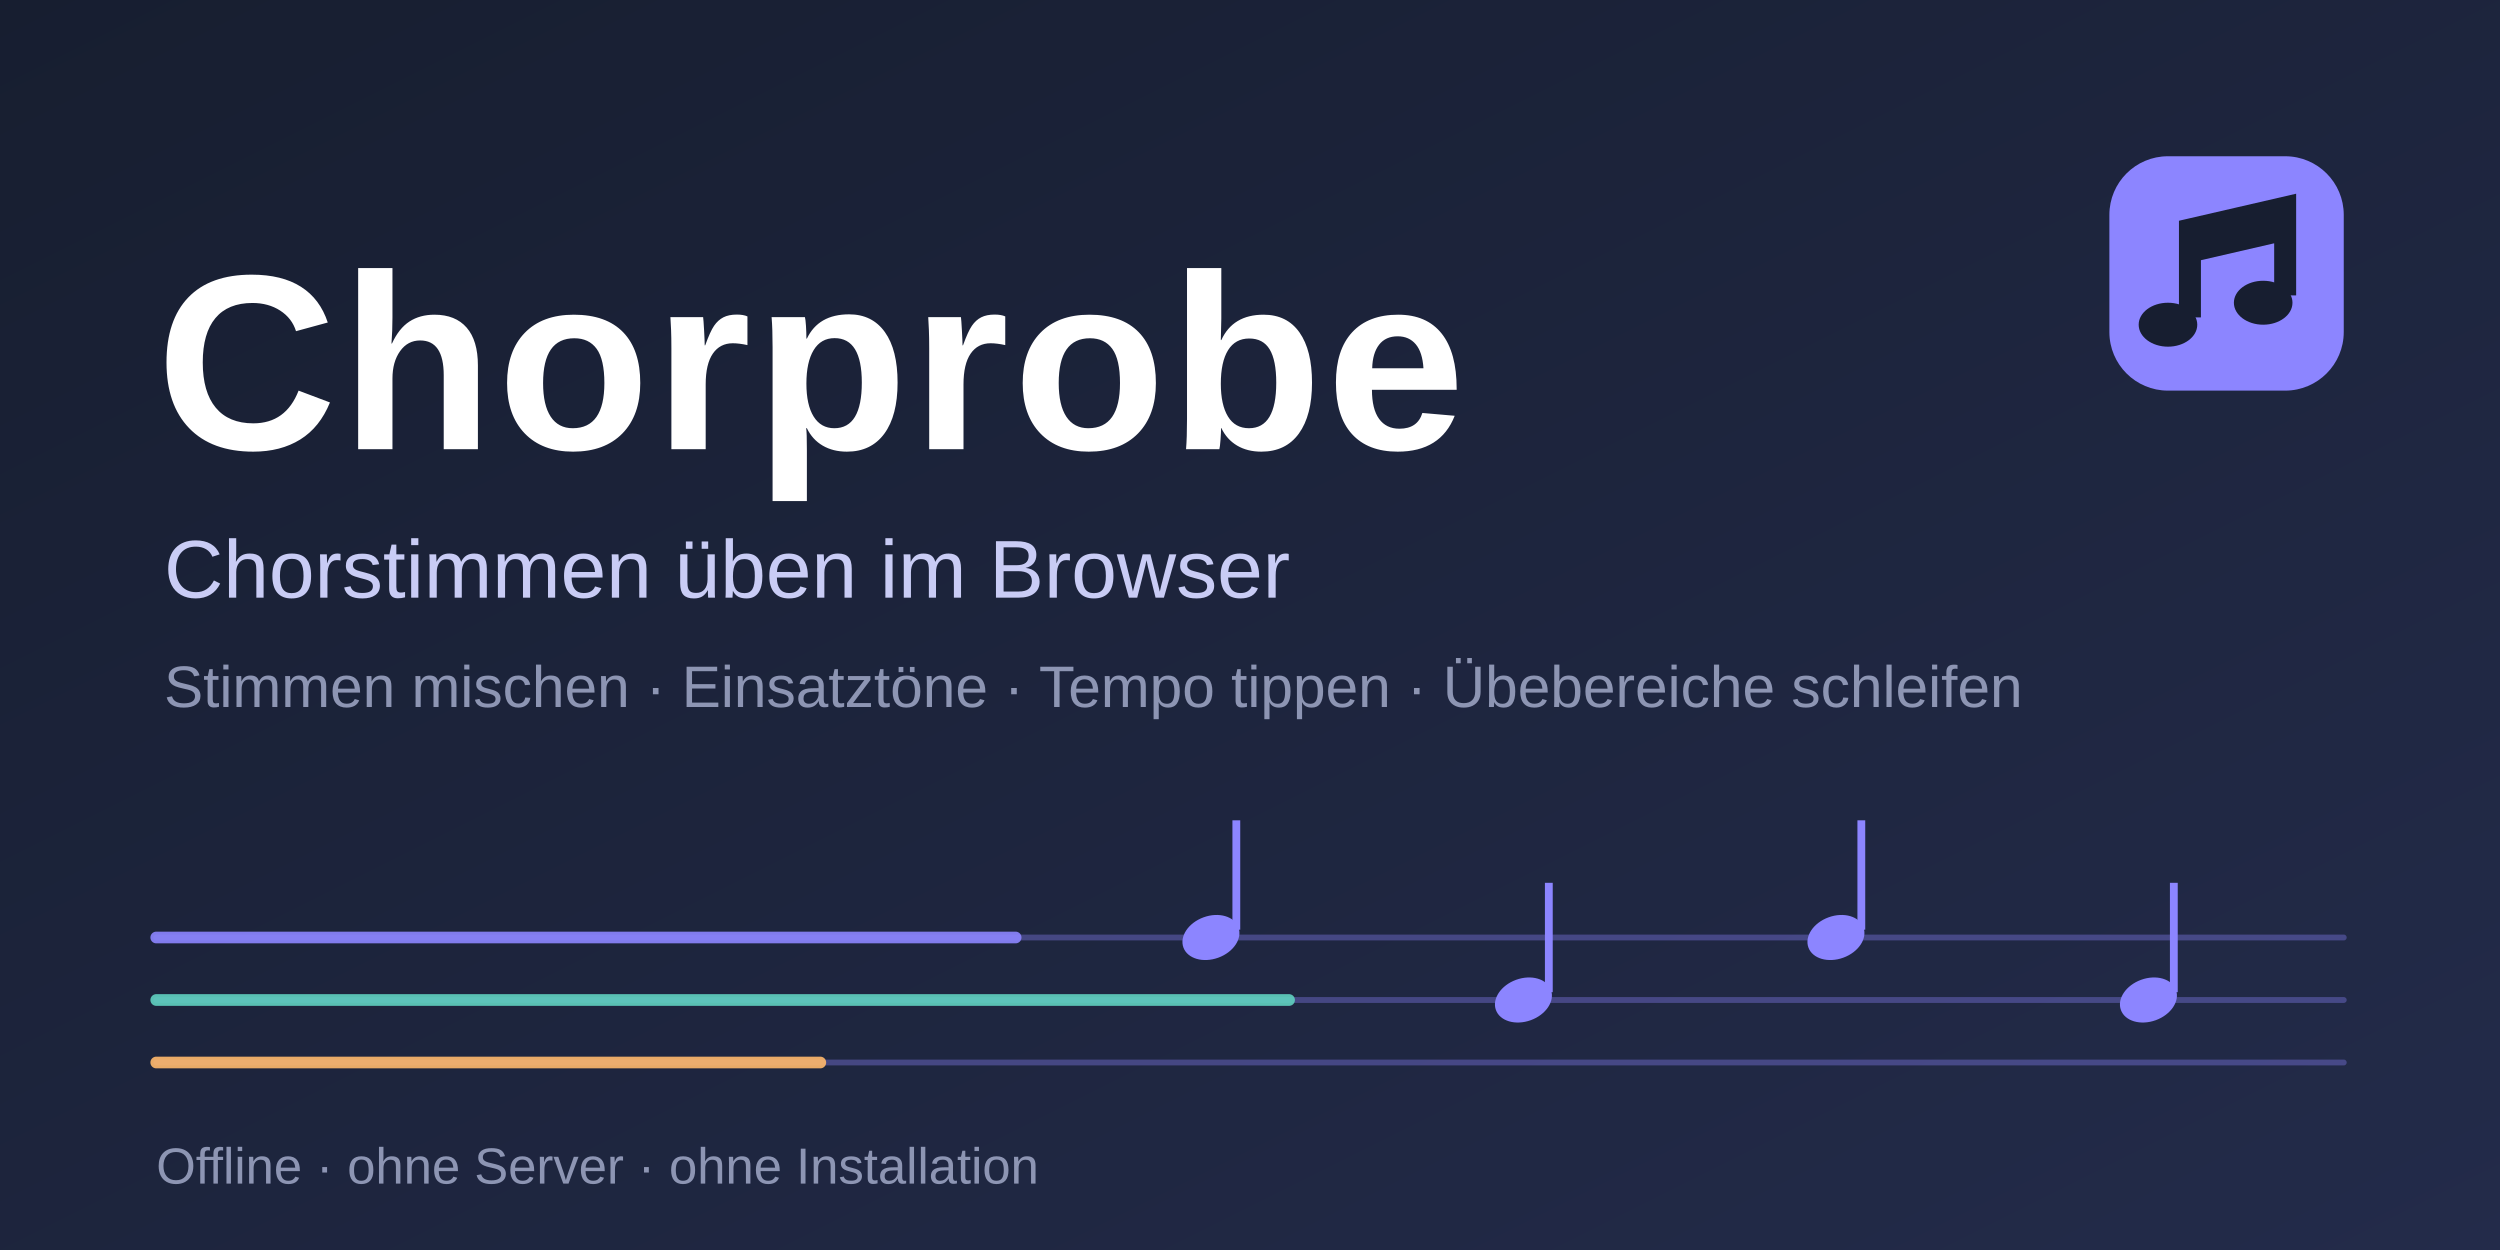
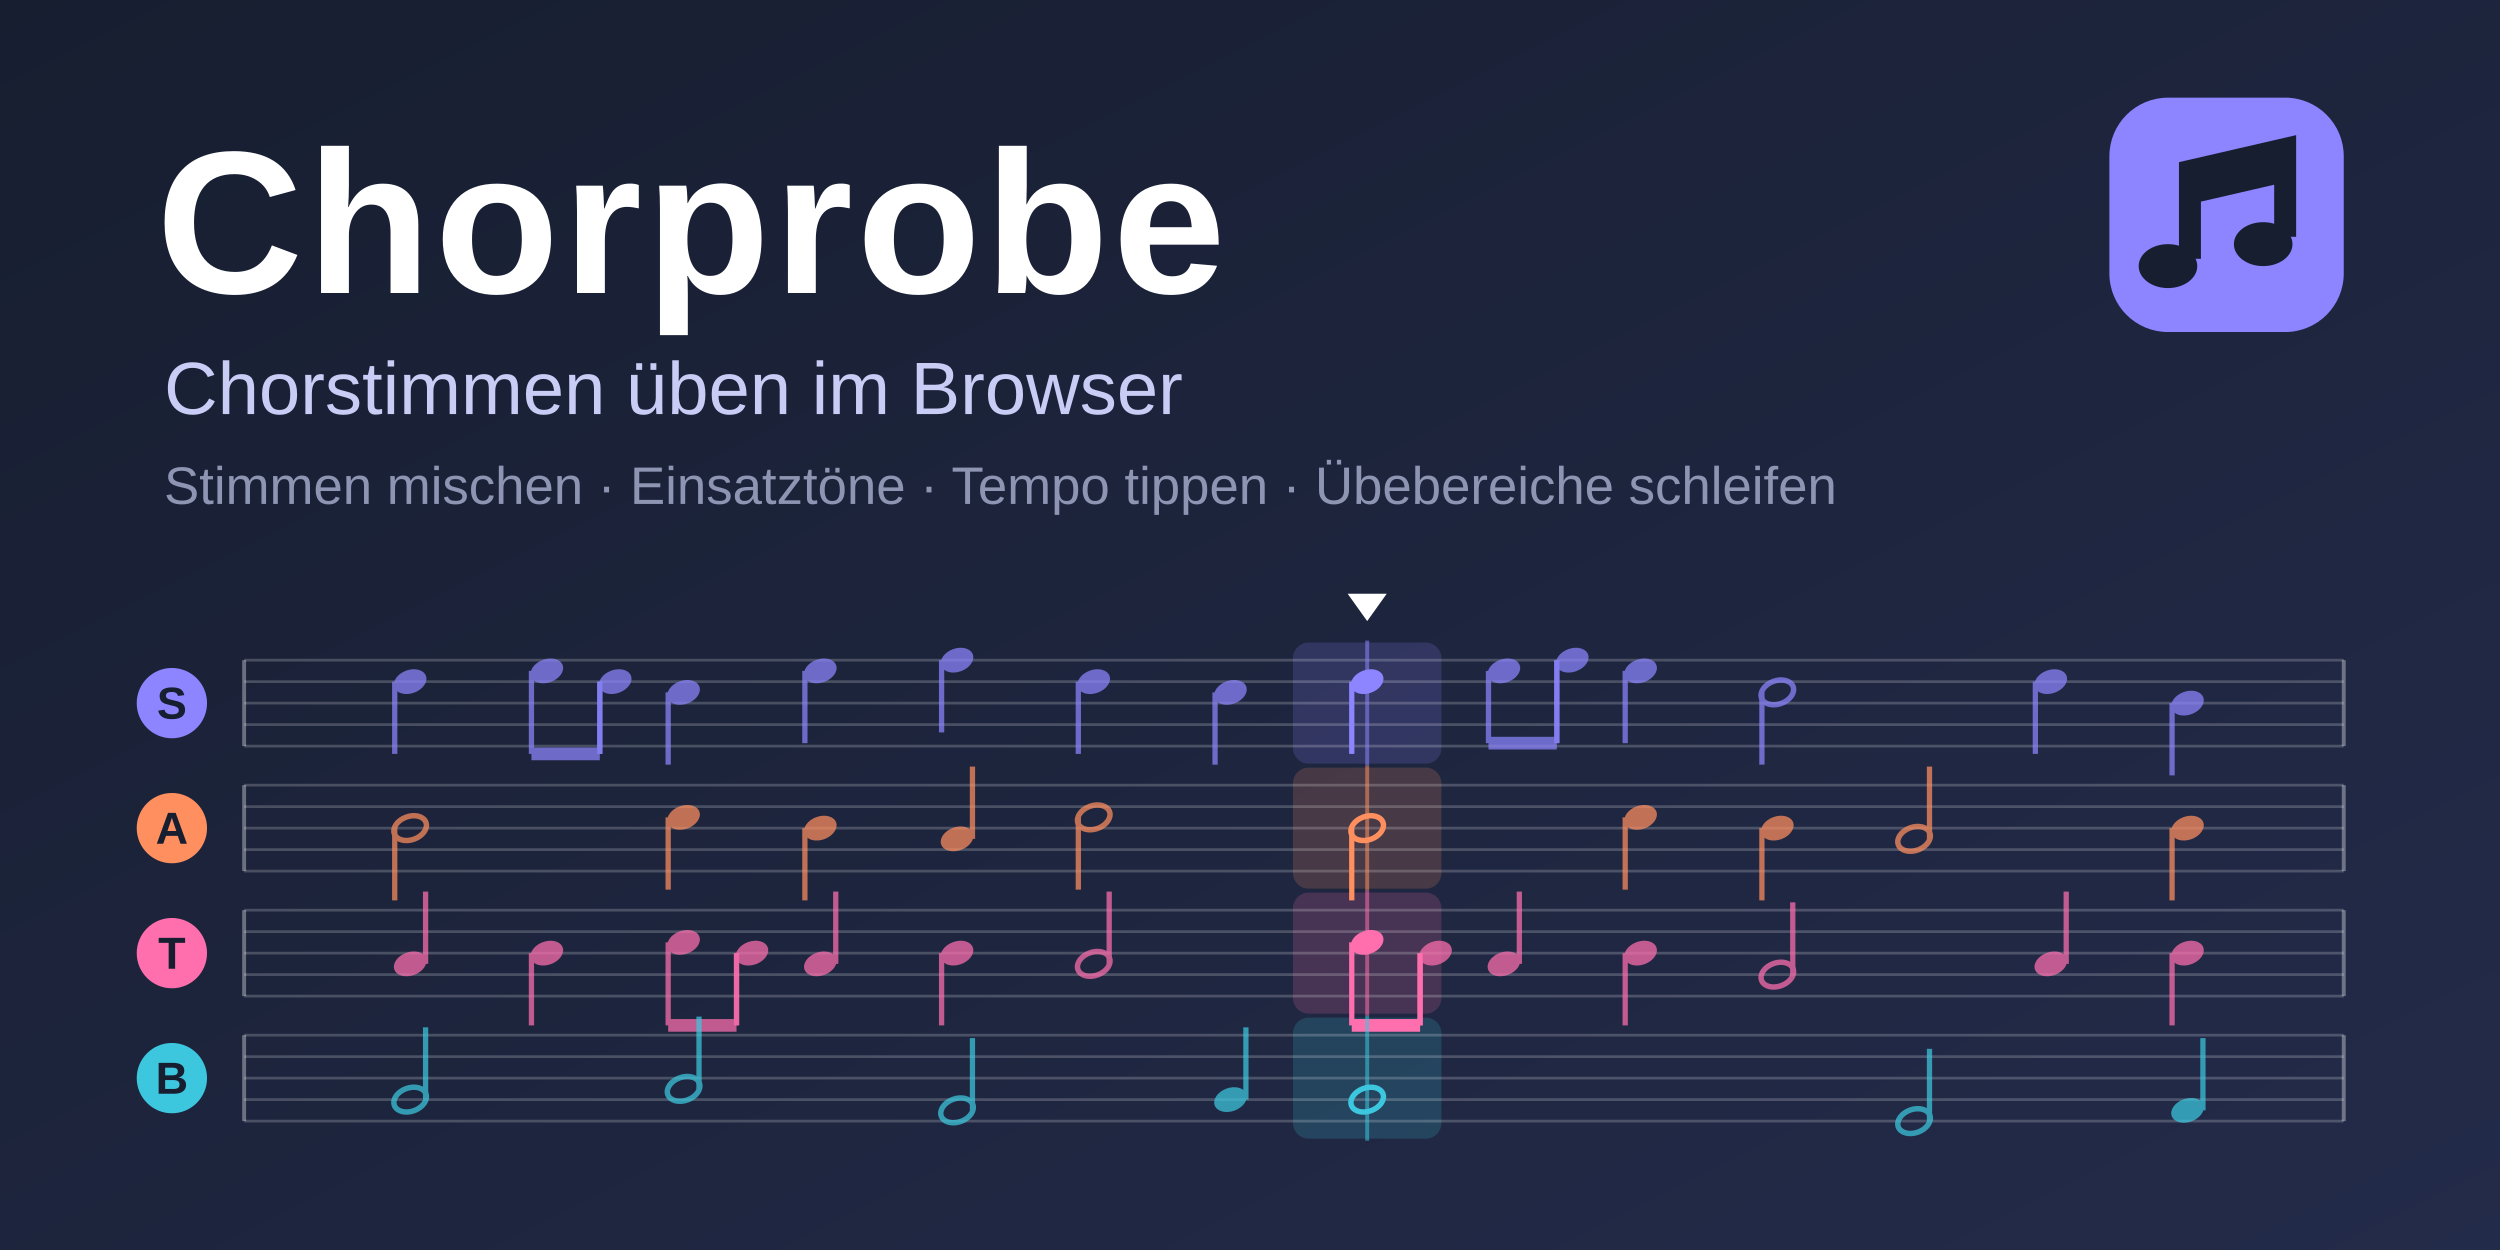
<svg xmlns="http://www.w3.org/2000/svg" width="1280" height="640" viewBox="0 0 1280 640" font-family="'Liberation Sans', 'DejaVu Sans', Arial, sans-serif">
  <defs>
    <linearGradient id="bg" x1="0" y1="0" x2="1" y2="1">
      <stop offset="0" stop-color="#171e30" />
      <stop offset="1" stop-color="#232b4a" />
    </linearGradient>
  </defs>
  <rect width="1280" height="640" fill="url(#bg)" />
-   <g transform="translate(0 28)">
-     <g stroke-linecap="round">
-       <g stroke="#8c85ff" stroke-width="3" opacity=".35">
-         <path d="M80 452H1200M80 484H1200M80 516H1200" />
-       </g>
-       <g fill="none" stroke-width="6" opacity=".9">
-         <path d="M80 452H520" stroke="#8c85ff" />
-         <path d="M80 484H660" stroke="#5fd0c0" />
-         <path d="M80 516H420" stroke="#ffb86b" />
-       </g>
-     </g>
-     <g fill="#8c85ff">
-       <ellipse cx="620" cy="452" rx="15" ry="11" transform="rotate(-20 620 452)" />
-       <ellipse cx="780" cy="484" rx="15" ry="11" transform="rotate(-20 780 484)" />
-       <ellipse cx="940" cy="452" rx="15" ry="11" transform="rotate(-20 940 452)" />
-       <ellipse cx="1100" cy="484" rx="15" ry="11" transform="rotate(-20 1100 484)" />
-     </g>
-     <g stroke="#8c85ff" stroke-width="4">
-       <path d="M633 448V392M793 480V424M953 448V392M1113 480V424" />
-     </g>
-   </g>
-   <text x="80" y="230" font-size="128" font-weight="700" fill="#ffffff" letter-spacing="2">Chorprobe</text>
-   <text x="84" y="306" font-size="42" fill="#c9ccf5">Chorstimmen üben im Browser</text>
-   <text x="84" y="362" font-size="30" fill="#8d95b3">Stimmen mischen · Einsatztöne · Tempo tippen · Übebereiche schleifen</text>
-   <g transform="translate(1080 80)">
+   <rect x="662" y="329" width="76" height="62" rx="8" fill="#8c85ff" opacity=".18" />
+   <rect x="662" y="393" width="76" height="62" rx="8" fill="#ff8f5e" opacity=".18" />
+   <rect x="662" y="457" width="76" height="62" rx="8" fill="#ff6fae" opacity=".18" />
+   <rect x="662" y="521" width="76" height="62" rx="8" fill="#3cc7de" opacity=".18" />
+   <path d="M690 304h20l-10 14z" fill="#ffffff" />
+   <g>
+     <path d="M125 338H1200M125 349H1200M125 360H1200M125 371H1200M125 382H1200" stroke="#ffffff" stroke-opacity=".2" stroke-width="1.4" />
+     <path d="M125 338V382M1200 338V382" stroke="#ffffff" stroke-opacity=".35" stroke-width="2" />
+     <circle cx="88" cy="360" r="18" fill="#8c85ff" />
+     <text x="88" y="368" font-size="23" font-weight="700" text-anchor="middle" fill="#171e30">S</text>
+     <path d="M700 328V392" stroke="#8c85ff" stroke-width="2" opacity=".55" />
+     <g opacity="0.72" fill="#8c85ff" stroke="#8c85ff">
+       <ellipse cx="210" cy="349" rx="8.6" ry="6" transform="rotate(-20 210 349)" stroke="none" />
+       <path d="M202.1 349V386" stroke-width="2.7" fill="none" />
+     </g>
+     <g opacity="0.72" fill="#8c85ff" stroke="#8c85ff">
+       <ellipse cx="280" cy="343.5" rx="8.6" ry="6" transform="rotate(-20 280 343.5)" stroke="none" />
+       <path d="M272.1 343.5V386" stroke-width="2.7" fill="none" />
+       <path d="M272.1 386L307.1 386" stroke-width="6.5" fill="none" />
+       <path d="M307.1 349V386" stroke-width="2.7" fill="none" />
+     </g>
+     <g opacity="0.72" fill="#8c85ff" stroke="#8c85ff">
+       <ellipse cx="315" cy="349" rx="8.6" ry="6" transform="rotate(-20 315 349)" stroke="none" />
+       <path d="M307.1 349V386" stroke-width="2.7" fill="none" />
+     </g>
+     <g opacity="0.72" fill="#8c85ff" stroke="#8c85ff">
+       <ellipse cx="350" cy="354.5" rx="8.6" ry="6" transform="rotate(-20 350 354.5)" stroke="none" />
+       <path d="M342.1 354.5V391.5" stroke-width="2.7" fill="none" />
+     </g>
+     <g opacity="0.72" fill="#8c85ff" stroke="#8c85ff">
+       <ellipse cx="420" cy="343.5" rx="8.6" ry="6" transform="rotate(-20 420 343.5)" stroke="none" />
+       <path d="M412.1 343.5V380.5" stroke-width="2.7" fill="none" />
+     </g>
+     <g opacity="0.72" fill="#8c85ff" stroke="#8c85ff">
+       <ellipse cx="490" cy="338" rx="8.6" ry="6" transform="rotate(-20 490 338)" stroke="none" />
+       <path d="M482.1 338V375" stroke-width="2.7" fill="none" />
+     </g>
+     <g opacity="0.72" fill="#8c85ff" stroke="#8c85ff">
+       <ellipse cx="560" cy="349" rx="8.6" ry="6" transform="rotate(-20 560 349)" stroke="none" />
+       <path d="M552.1 349V386" stroke-width="2.7" fill="none" />
+     </g>
+     <g opacity="0.72" fill="#8c85ff" stroke="#8c85ff">
+       <ellipse cx="630" cy="354.5" rx="8.6" ry="6" transform="rotate(-20 630 354.5)" stroke="none" />
+       <path d="M622.1 354.5V391.5" stroke-width="2.7" fill="none" />
+     </g>
+     <g opacity="1" fill="#8c85ff" stroke="#8c85ff">
+       <ellipse cx="700" cy="349" rx="8.6" ry="6" transform="rotate(-20 700 349)" stroke="none" />
+       <path d="M692.1 349V386" stroke-width="2.7" fill="none" />
+     </g>
+     <g opacity="0.72" fill="#8c85ff" stroke="#8c85ff">
+       <ellipse cx="770" cy="343.5" rx="8.6" ry="6" transform="rotate(-20 770 343.5)" stroke="none" />
+       <path d="M762.1 343.5V380.5" stroke-width="2.7" fill="none" />
+       <path d="M762.1 380.5L797.1 380.5" stroke-width="6.5" fill="none" />
+       <path d="M797.1 338V380.5" stroke-width="2.7" fill="none" />
+     </g>
+     <g opacity="0.72" fill="#8c85ff" stroke="#8c85ff">
+       <ellipse cx="805" cy="338" rx="8.6" ry="6" transform="rotate(-20 805 338)" stroke="none" />
+       <path d="M797.1 338V380.5" stroke-width="2.7" fill="none" />
+     </g>
+     <g opacity="0.72" fill="#8c85ff" stroke="#8c85ff">
+       <ellipse cx="840" cy="343.5" rx="8.6" ry="6" transform="rotate(-20 840 343.5)" stroke="none" />
+       <path d="M832.1 343.5V380.5" stroke-width="2.7" fill="none" />
+     </g>
+     <g opacity="0.72" fill="#8c85ff" stroke="#8c85ff">
+       <ellipse cx="910" cy="354.5" rx="8.6" ry="6" transform="rotate(-20 910 354.5)" fill="none" stroke-width="2.8" />
+       <path d="M902.1 354.5V391.5" stroke-width="2.7" fill="none" />
+     </g>
+     <g opacity="0.72" fill="#8c85ff" stroke="#8c85ff">
+       <ellipse cx="1050" cy="349" rx="8.6" ry="6" transform="rotate(-20 1050 349)" stroke="none" />
+       <path d="M1042.1 349V386" stroke-width="2.7" fill="none" />
+     </g>
+     <g opacity="0.72" fill="#8c85ff" stroke="#8c85ff">
+       <ellipse cx="1120" cy="360" rx="8.6" ry="6" transform="rotate(-20 1120 360)" stroke="none" />
+       <path d="M1112.1 360V397" stroke-width="2.7" fill="none" />
+     </g>
+   </g>
+   <g>
+     <path d="M125 402H1200M125 413H1200M125 424H1200M125 435H1200M125 446H1200" stroke="#ffffff" stroke-opacity=".2" stroke-width="1.4" />
+     <path d="M125 402V446M1200 402V446" stroke="#ffffff" stroke-opacity=".35" stroke-width="2" />
+     <circle cx="88" cy="424" r="18" fill="#ff8f5e" />
+     <text x="88" y="432" font-size="23" font-weight="700" text-anchor="middle" fill="#171e30">A</text>
+     <path d="M700 392V456" stroke="#ff8f5e" stroke-width="2" opacity=".55" />
+     <g opacity="0.72" fill="#ff8f5e" stroke="#ff8f5e">
+       <ellipse cx="210" cy="424" rx="8.6" ry="6" transform="rotate(-20 210 424)" fill="none" stroke-width="2.8" />
+       <path d="M202.1 424V461" stroke-width="2.7" fill="none" />
+     </g>
+     <g opacity="0.72" fill="#ff8f5e" stroke="#ff8f5e">
+       <ellipse cx="350" cy="418.5" rx="8.6" ry="6" transform="rotate(-20 350 418.5)" stroke="none" />
+       <path d="M342.1 418.5V455.5" stroke-width="2.7" fill="none" />
+     </g>
+     <g opacity="0.72" fill="#ff8f5e" stroke="#ff8f5e">
+       <ellipse cx="420" cy="424" rx="8.6" ry="6" transform="rotate(-20 420 424)" stroke="none" />
+       <path d="M412.1 424V461" stroke-width="2.7" fill="none" />
+     </g>
+     <g opacity="0.72" fill="#ff8f5e" stroke="#ff8f5e">
+       <ellipse cx="490" cy="429.5" rx="8.6" ry="6" transform="rotate(-20 490 429.5)" stroke="none" />
+       <path d="M497.9 429.5V392.5" stroke-width="2.7" fill="none" />
+     </g>
+     <g opacity="0.72" fill="#ff8f5e" stroke="#ff8f5e">
+       <ellipse cx="560" cy="418.5" rx="8.6" ry="6" transform="rotate(-20 560 418.5)" fill="none" stroke-width="2.8" />
+       <path d="M552.1 418.5V455.5" stroke-width="2.7" fill="none" />
+     </g>
+     <g opacity="1" fill="#ff8f5e" stroke="#ff8f5e">
+       <ellipse cx="700" cy="424" rx="8.6" ry="6" transform="rotate(-20 700 424)" fill="none" stroke-width="2.8" />
+       <path d="M692.1 424V461" stroke-width="2.7" fill="none" />
+     </g>
+     <g opacity="0.72" fill="#ff8f5e" stroke="#ff8f5e">
+       <ellipse cx="840" cy="418.5" rx="8.6" ry="6" transform="rotate(-20 840 418.5)" stroke="none" />
+       <path d="M832.1 418.5V455.5" stroke-width="2.7" fill="none" />
+     </g>
+     <g opacity="0.72" fill="#ff8f5e" stroke="#ff8f5e">
+       <ellipse cx="910" cy="424" rx="8.6" ry="6" transform="rotate(-20 910 424)" stroke="none" />
+       <path d="M902.1 424V461" stroke-width="2.7" fill="none" />
+     </g>
+     <g opacity="0.72" fill="#ff8f5e" stroke="#ff8f5e">
+       <ellipse cx="980" cy="429.5" rx="8.6" ry="6" transform="rotate(-20 980 429.5)" fill="none" stroke-width="2.8" />
+       <path d="M987.9 429.5V392.5" stroke-width="2.7" fill="none" />
+     </g>
+     <g opacity="0.72" fill="#ff8f5e" stroke="#ff8f5e">
+       <ellipse cx="1120" cy="424" rx="8.6" ry="6" transform="rotate(-20 1120 424)" stroke="none" />
+       <path d="M1112.1 424V461" stroke-width="2.7" fill="none" />
+     </g>
+   </g>
+   <g>
+     <path d="M125 466H1200M125 477H1200M125 488H1200M125 499H1200M125 510H1200" stroke="#ffffff" stroke-opacity=".2" stroke-width="1.4" />
+     <path d="M125 466V510M1200 466V510" stroke="#ffffff" stroke-opacity=".35" stroke-width="2" />
+     <circle cx="88" cy="488" r="18" fill="#ff6fae" />
+     <text x="88" y="496" font-size="23" font-weight="700" text-anchor="middle" fill="#171e30">T</text>
+     <path d="M700 456V520" stroke="#ff6fae" stroke-width="2" opacity=".55" />
+     <g opacity="0.72" fill="#ff6fae" stroke="#ff6fae">
+       <ellipse cx="210" cy="493.5" rx="8.6" ry="6" transform="rotate(-20 210 493.5)" stroke="none" />
+       <path d="M217.9 493.5V456.5" stroke-width="2.7" fill="none" />
+     </g>
+     <g opacity="0.72" fill="#ff6fae" stroke="#ff6fae">
+       <ellipse cx="280" cy="488" rx="8.6" ry="6" transform="rotate(-20 280 488)" stroke="none" />
+       <path d="M272.1 488V525" stroke-width="2.7" fill="none" />
+     </g>
+     <g opacity="0.72" fill="#ff6fae" stroke="#ff6fae">
+       <ellipse cx="350" cy="482.5" rx="8.6" ry="6" transform="rotate(-20 350 482.5)" stroke="none" />
+       <path d="M342.1 482.5V525" stroke-width="2.7" fill="none" />
+       <path d="M342.1 525L377.1 525" stroke-width="6.5" fill="none" />
+       <path d="M377.1 488V525" stroke-width="2.7" fill="none" />
+     </g>
+     <g opacity="0.72" fill="#ff6fae" stroke="#ff6fae">
+       <ellipse cx="385" cy="488" rx="8.6" ry="6" transform="rotate(-20 385 488)" stroke="none" />
+       <path d="M377.1 488V525" stroke-width="2.7" fill="none" />
+     </g>
+     <g opacity="0.72" fill="#ff6fae" stroke="#ff6fae">
+       <ellipse cx="420" cy="493.5" rx="8.6" ry="6" transform="rotate(-20 420 493.5)" stroke="none" />
+       <path d="M427.9 493.5V456.5" stroke-width="2.7" fill="none" />
+     </g>
+     <g opacity="0.72" fill="#ff6fae" stroke="#ff6fae">
+       <ellipse cx="490" cy="488" rx="8.6" ry="6" transform="rotate(-20 490 488)" stroke="none" />
+       <path d="M482.1 488V525" stroke-width="2.7" fill="none" />
+     </g>
+     <g opacity="0.72" fill="#ff6fae" stroke="#ff6fae">
+       <ellipse cx="560" cy="493.5" rx="8.6" ry="6" transform="rotate(-20 560 493.5)" fill="none" stroke-width="2.8" />
+       <path d="M567.9 493.5V456.5" stroke-width="2.7" fill="none" />
+     </g>
+     <g opacity="1" fill="#ff6fae" stroke="#ff6fae">
+       <ellipse cx="700" cy="482.5" rx="8.6" ry="6" transform="rotate(-20 700 482.5)" stroke="none" />
+       <path d="M692.1 482.5V525" stroke-width="2.7" fill="none" />
+       <path d="M692.1 525L727.1 525" stroke-width="6.5" fill="none" />
+       <path d="M727.1 488V525" stroke-width="2.7" fill="none" />
+     </g>
+     <g opacity="0.72" fill="#ff6fae" stroke="#ff6fae">
+       <ellipse cx="735" cy="488" rx="8.6" ry="6" transform="rotate(-20 735 488)" stroke="none" />
+       <path d="M727.1 488V525" stroke-width="2.7" fill="none" />
+     </g>
+     <g opacity="0.72" fill="#ff6fae" stroke="#ff6fae">
+       <ellipse cx="770" cy="493.5" rx="8.6" ry="6" transform="rotate(-20 770 493.5)" stroke="none" />
+       <path d="M777.9 493.5V456.5" stroke-width="2.7" fill="none" />
+     </g>
+     <g opacity="0.72" fill="#ff6fae" stroke="#ff6fae">
+       <ellipse cx="840" cy="488" rx="8.6" ry="6" transform="rotate(-20 840 488)" stroke="none" />
+       <path d="M832.1 488V525" stroke-width="2.7" fill="none" />
+     </g>
+     <g opacity="0.72" fill="#ff6fae" stroke="#ff6fae">
+       <ellipse cx="910" cy="499" rx="8.6" ry="6" transform="rotate(-20 910 499)" fill="none" stroke-width="2.8" />
+       <path d="M917.9 499V462" stroke-width="2.7" fill="none" />
+     </g>
+     <g opacity="0.72" fill="#ff6fae" stroke="#ff6fae">
+       <ellipse cx="1050" cy="493.5" rx="8.6" ry="6" transform="rotate(-20 1050 493.5)" stroke="none" />
+       <path d="M1057.9 493.5V456.5" stroke-width="2.7" fill="none" />
+     </g>
+     <g opacity="0.72" fill="#ff6fae" stroke="#ff6fae">
+       <ellipse cx="1120" cy="488" rx="8.6" ry="6" transform="rotate(-20 1120 488)" stroke="none" />
+       <path d="M1112.1 488V525" stroke-width="2.7" fill="none" />
+     </g>
+   </g>
+   <g>
+     <path d="M125 530H1200M125 541H1200M125 552H1200M125 563H1200M125 574H1200" stroke="#ffffff" stroke-opacity=".2" stroke-width="1.4" />
+     <path d="M125 530V574M1200 530V574" stroke="#ffffff" stroke-opacity=".35" stroke-width="2" />
+     <circle cx="88" cy="552" r="18" fill="#3cc7de" />
+     <text x="88" y="560" font-size="23" font-weight="700" text-anchor="middle" fill="#171e30">B</text>
+     <path d="M700 520V584" stroke="#3cc7de" stroke-width="2" opacity=".55" />
+     <g opacity="0.72" fill="#3cc7de" stroke="#3cc7de">
+       <ellipse cx="210" cy="563" rx="8.6" ry="6" transform="rotate(-20 210 563)" fill="none" stroke-width="2.8" />
+       <path d="M217.9 563V526" stroke-width="2.7" fill="none" />
+     </g>
+     <g opacity="0.72" fill="#3cc7de" stroke="#3cc7de">
+       <ellipse cx="350" cy="557.5" rx="8.6" ry="6" transform="rotate(-20 350 557.5)" fill="none" stroke-width="2.8" />
+       <path d="M357.9 557.5V520.5" stroke-width="2.7" fill="none" />
+     </g>
+     <g opacity="0.72" fill="#3cc7de" stroke="#3cc7de">
+       <ellipse cx="490" cy="568.5" rx="8.6" ry="6" transform="rotate(-20 490 568.5)" fill="none" stroke-width="2.8" />
+       <path d="M497.9 568.5V531.5" stroke-width="2.7" fill="none" />
+     </g>
+     <g opacity="0.72" fill="#3cc7de" stroke="#3cc7de">
+       <ellipse cx="630" cy="563" rx="8.6" ry="6" transform="rotate(-20 630 563)" stroke="none" />
+       <path d="M637.9 563V526" stroke-width="2.7" fill="none" />
+     </g>
+     <g opacity="1" fill="#3cc7de" stroke="#3cc7de">
+       <ellipse cx="700" cy="563" rx="8.6" ry="6" transform="rotate(-20 700 563)" fill="none" stroke-width="2.8" />
+     </g>
+     <g opacity="0.72" fill="#3cc7de" stroke="#3cc7de">
+       <ellipse cx="980" cy="574" rx="8.6" ry="6" transform="rotate(-20 980 574)" fill="none" stroke-width="2.8" />
+       <path d="M987.9 574V537" stroke-width="2.7" fill="none" />
+     </g>
+     <g opacity="0.72" fill="#3cc7de" stroke="#3cc7de">
+       <ellipse cx="1120" cy="568.5" rx="8.6" ry="6" transform="rotate(-20 1120 568.5)" stroke="none" />
+       <path d="M1127.9 568.5V531.5" stroke-width="2.7" fill="none" />
+     </g>
+   </g>
+   <text x="80" y="150" font-size="104" font-weight="700" fill="#ffffff" letter-spacing="2">Chorprobe</text>
+   <text x="84" y="212" font-size="38" fill="#c9ccf5">Chorstimmen üben im Browser</text>
+   <text x="84" y="258" font-size="27" fill="#8d95b3">Stimmen mischen · Einsatztöne · Tempo tippen · Übebereiche schleifen</text>
+   <g transform="translate(1080 50)">
    <rect width="120" height="120" rx="30" fill="#8c85ff" />
    <g transform="scale(3.75)" fill="none" stroke="#171e30" stroke-width="3">
      <path d="M11 22V10l13-3v12M11 13l13-3" />
    </g>
    <g transform="scale(3.75)" fill="#171e30">
      <ellipse cx="8" cy="23" rx="4" ry="3" />
      <ellipse cx="21" cy="20" rx="4" ry="3" />
    </g>
  </g>
-   <text x="80" y="606" font-size="26" fill="#8d95b3">Offline · ohne Server · ohne Installation</text>
</svg>
